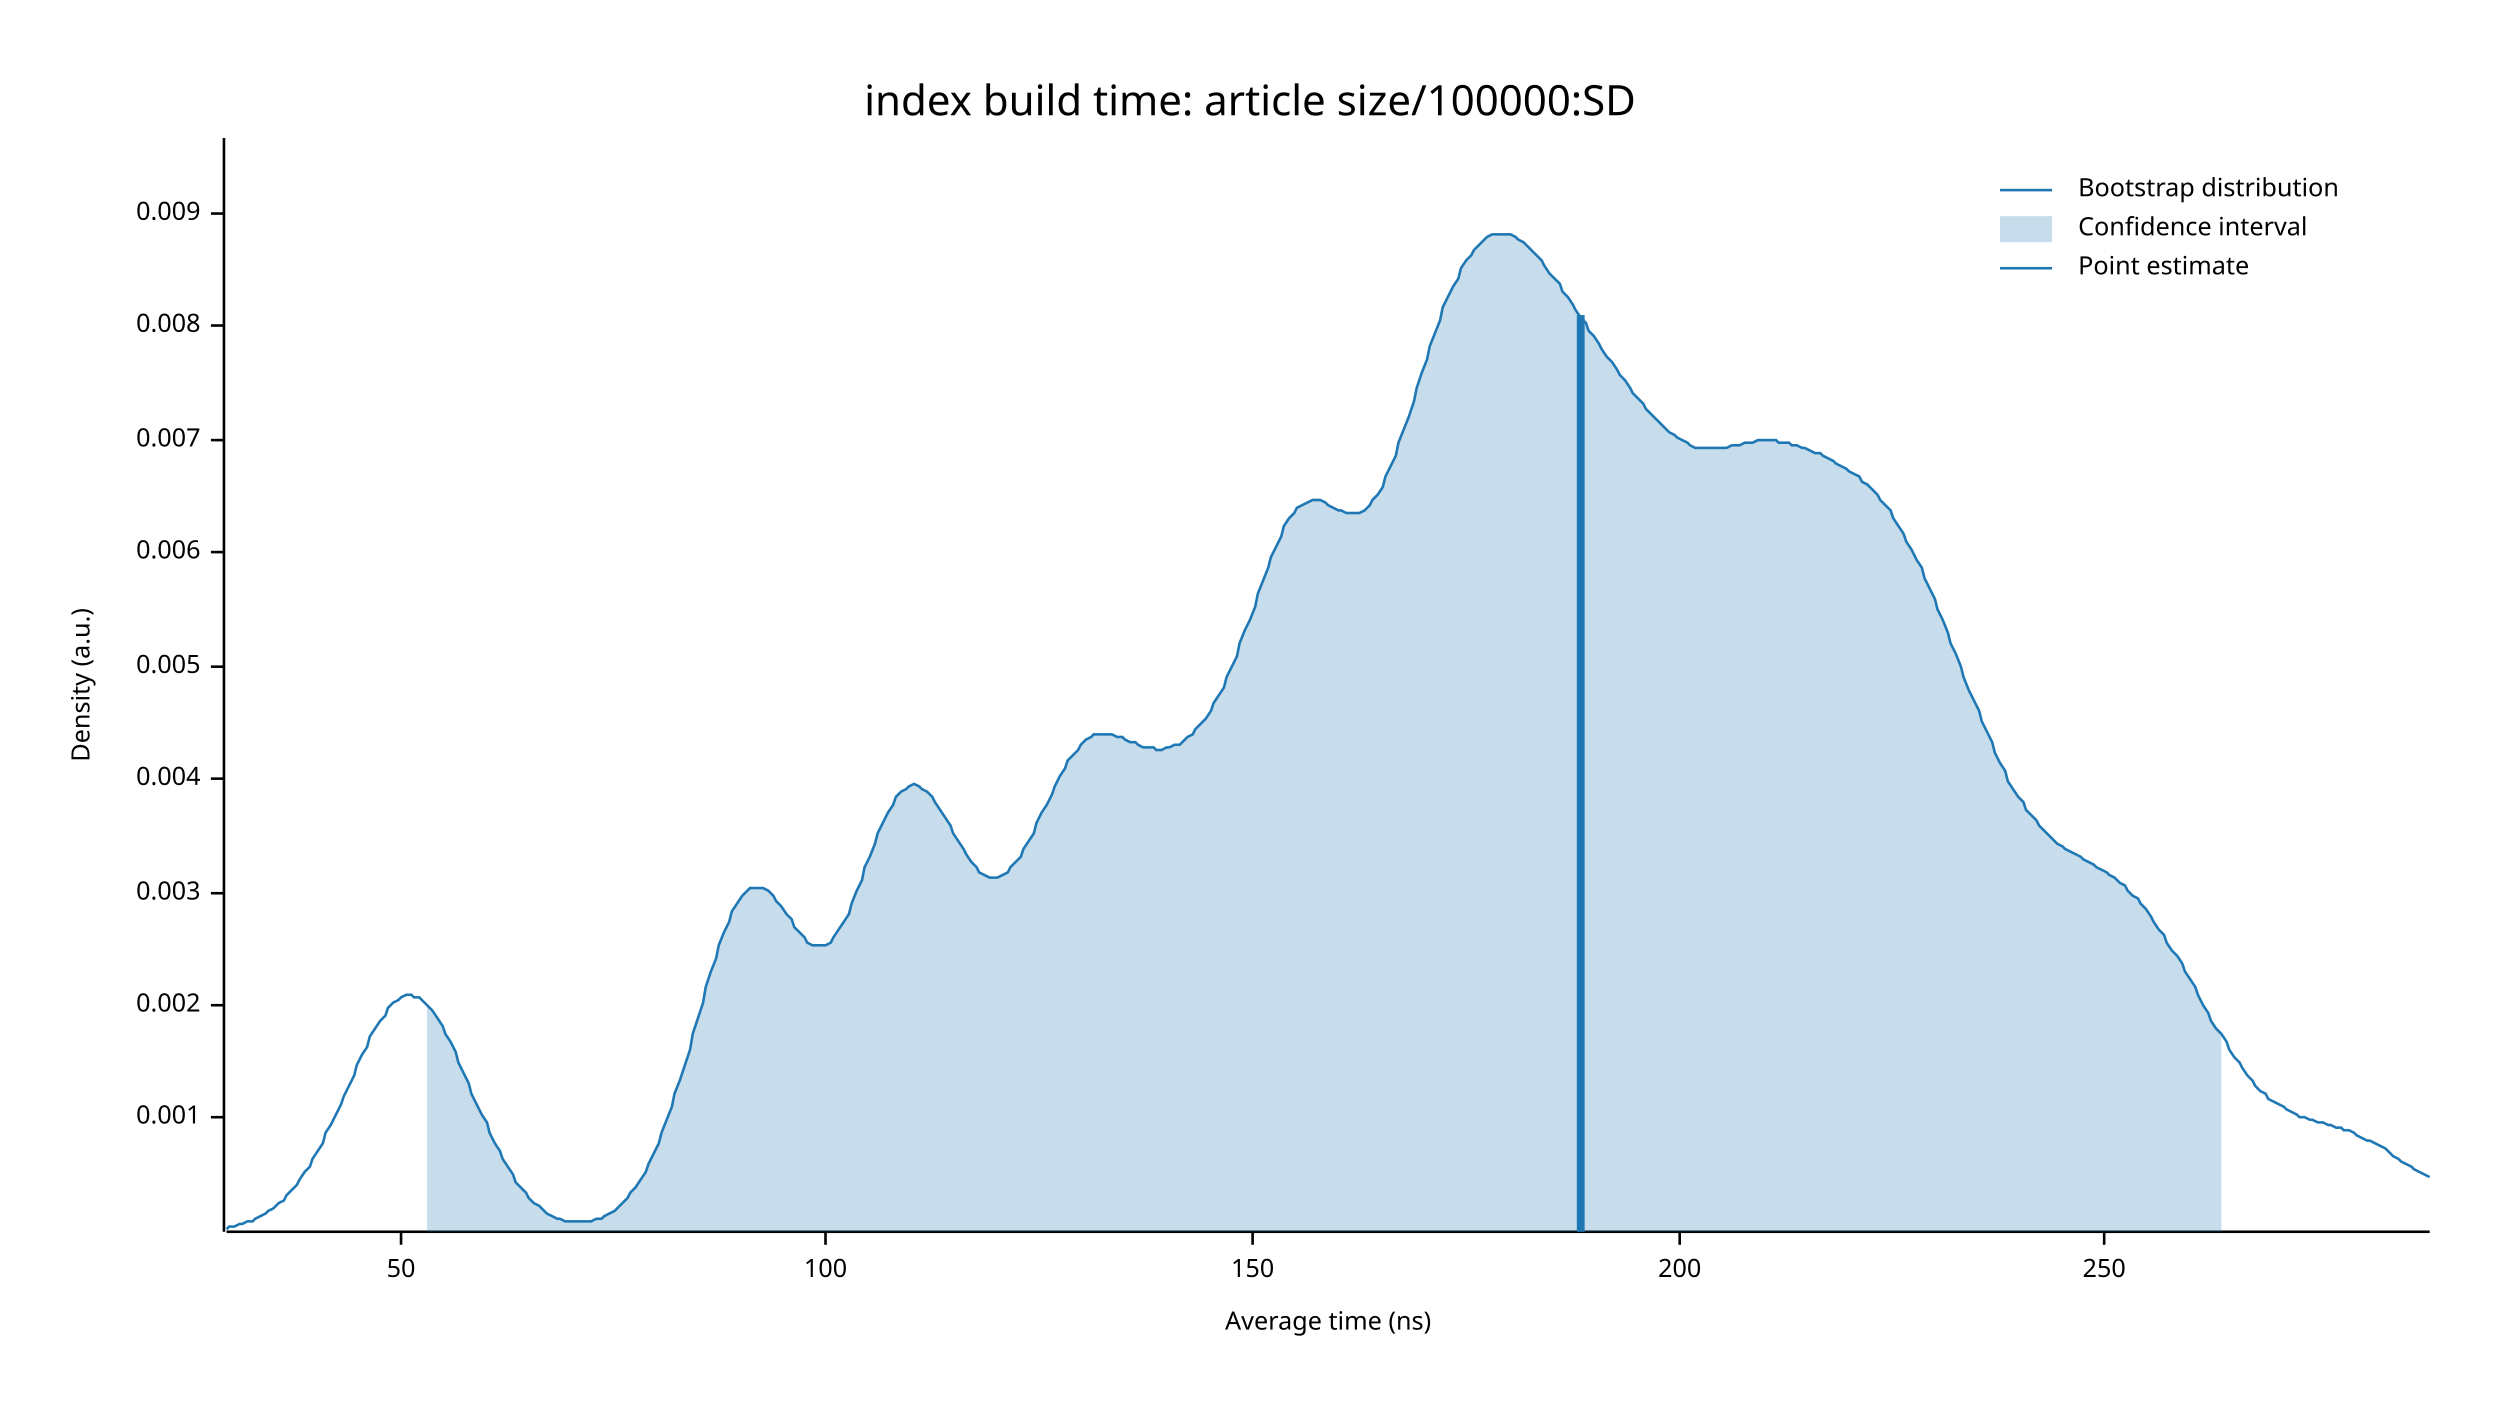
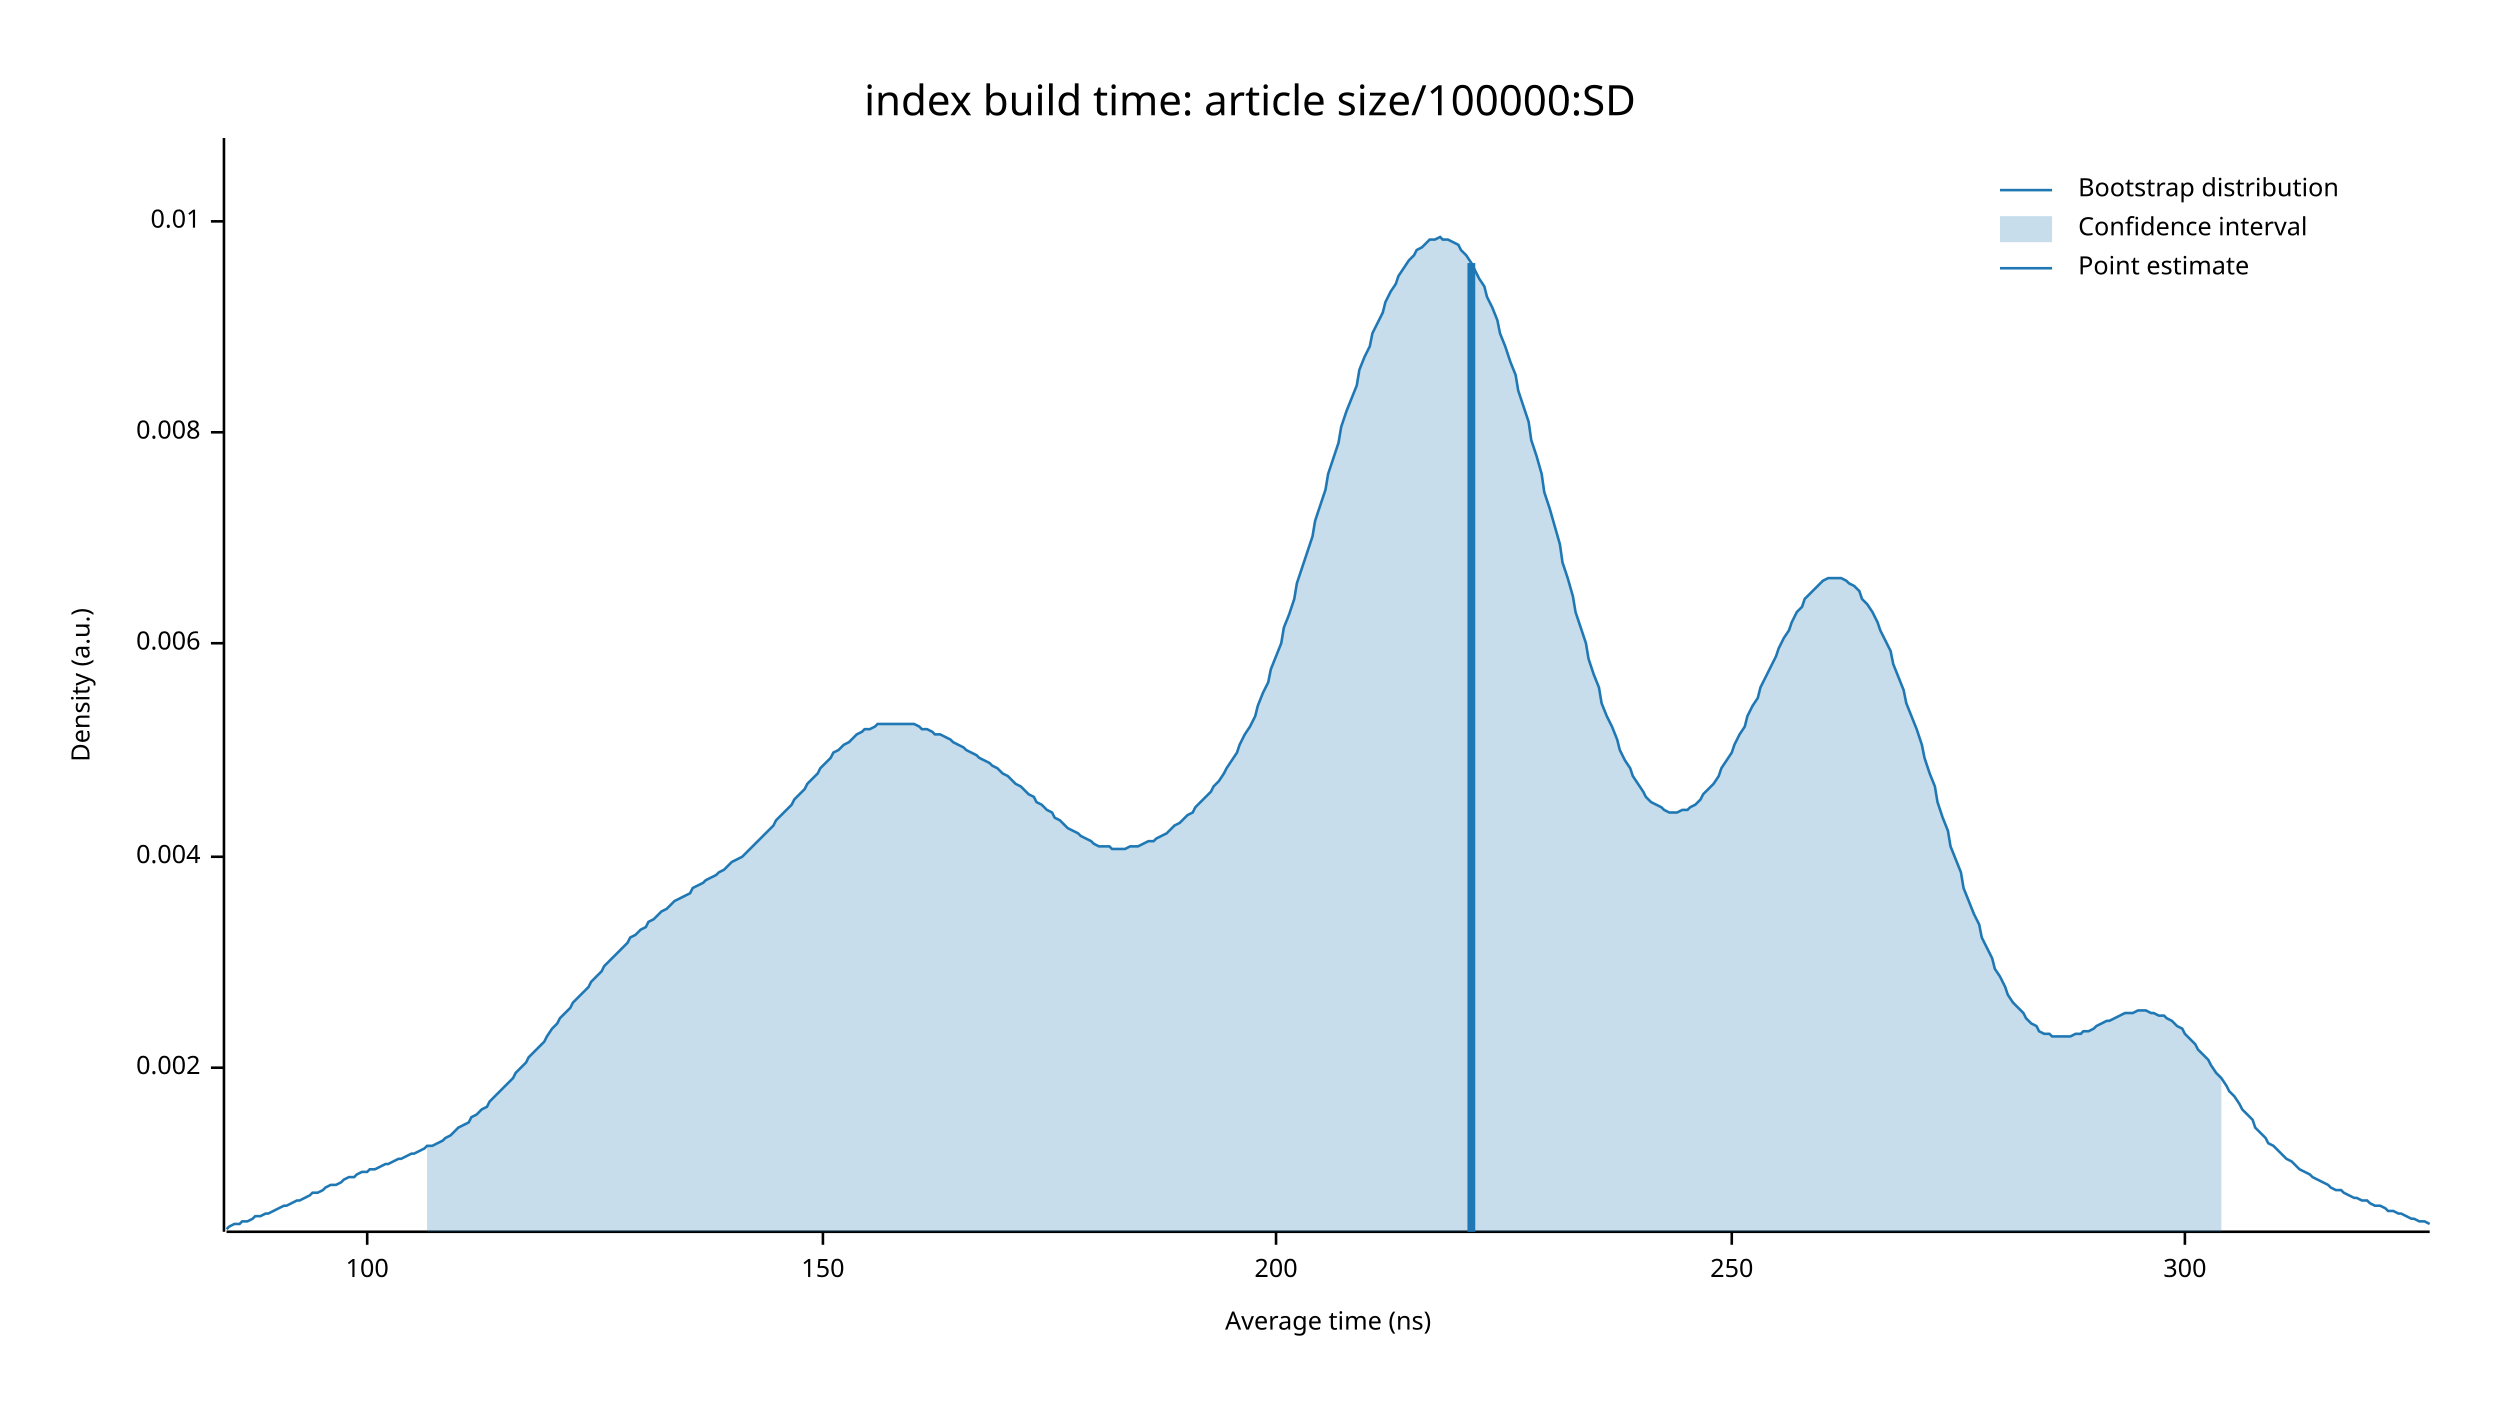
<svg xmlns="http://www.w3.org/2000/svg" width="960" height="540" viewBox="0 0 960 540">
  <text x="480" y="32" dy="0.76em" text-anchor="middle" font-family="sans-serif" font-size="16.129" opacity="1" fill="#000000">
index build time: article size/100000:SD
</text>
  <text x="27" y="263" dy="0.76em" text-anchor="middle" font-family="sans-serif" font-size="9.677" opacity="1" fill="#000000" transform="rotate(270, 27, 263)">
Density (a.u.)
</text>
  <text x="510" y="513" dy="-0.5ex" text-anchor="middle" font-family="sans-serif" font-size="9.677" opacity="1" fill="#000000">
Average time (ns)
</text>
  <polyline fill="none" opacity="1" stroke="#000000" stroke-width="1" points="86,53 86,473 " />
-   <text x="77" y="429" dy="0.5ex" text-anchor="end" font-family="sans-serif" font-size="9.677" opacity="1" fill="#000000">
- 0.001
- </text>
-   <polyline fill="none" opacity="1" stroke="#000000" stroke-width="1" points="81,429 86,429 " />
-   <text x="77" y="386" dy="0.5ex" text-anchor="end" font-family="sans-serif" font-size="9.677" opacity="1" fill="#000000">
+   <text x="77" y="410" dy="0.5ex" text-anchor="end" font-family="sans-serif" font-size="9.677" opacity="1" fill="#000000">
0.002
</text>
-   <polyline fill="none" opacity="1" stroke="#000000" stroke-width="1" points="81,386 86,386 " />
-   <text x="77" y="343" dy="0.5ex" text-anchor="end" font-family="sans-serif" font-size="9.677" opacity="1" fill="#000000">
- 0.003
- </text>
-   <polyline fill="none" opacity="1" stroke="#000000" stroke-width="1" points="81,343 86,343 " />
-   <text x="77" y="299" dy="0.5ex" text-anchor="end" font-family="sans-serif" font-size="9.677" opacity="1" fill="#000000">
+   <polyline fill="none" opacity="1" stroke="#000000" stroke-width="1" points="81,410 86,410 " />
+   <text x="77" y="329" dy="0.5ex" text-anchor="end" font-family="sans-serif" font-size="9.677" opacity="1" fill="#000000">
0.004
</text>
-   <polyline fill="none" opacity="1" stroke="#000000" stroke-width="1" points="81,299 86,299 " />
-   <text x="77" y="256" dy="0.5ex" text-anchor="end" font-family="sans-serif" font-size="9.677" opacity="1" fill="#000000">
- 0.005
- </text>
-   <polyline fill="none" opacity="1" stroke="#000000" stroke-width="1" points="81,256 86,256 " />
-   <text x="77" y="212" dy="0.5ex" text-anchor="end" font-family="sans-serif" font-size="9.677" opacity="1" fill="#000000">
+   <polyline fill="none" opacity="1" stroke="#000000" stroke-width="1" points="81,329 86,329 " />
+   <text x="77" y="247" dy="0.5ex" text-anchor="end" font-family="sans-serif" font-size="9.677" opacity="1" fill="#000000">
0.006
</text>
-   <polyline fill="none" opacity="1" stroke="#000000" stroke-width="1" points="81,212 86,212 " />
-   <text x="77" y="169" dy="0.5ex" text-anchor="end" font-family="sans-serif" font-size="9.677" opacity="1" fill="#000000">
- 0.007
- </text>
-   <polyline fill="none" opacity="1" stroke="#000000" stroke-width="1" points="81,169 86,169 " />
-   <text x="77" y="125" dy="0.5ex" text-anchor="end" font-family="sans-serif" font-size="9.677" opacity="1" fill="#000000">
+   <polyline fill="none" opacity="1" stroke="#000000" stroke-width="1" points="81,247 86,247 " />
+   <text x="77" y="166" dy="0.5ex" text-anchor="end" font-family="sans-serif" font-size="9.677" opacity="1" fill="#000000">
0.008
</text>
-   <polyline fill="none" opacity="1" stroke="#000000" stroke-width="1" points="81,125 86,125 " />
-   <text x="77" y="82" dy="0.5ex" text-anchor="end" font-family="sans-serif" font-size="9.677" opacity="1" fill="#000000">
- 0.009
+   <polyline fill="none" opacity="1" stroke="#000000" stroke-width="1" points="81,166 86,166 " />
+   <text x="77" y="85" dy="0.5ex" text-anchor="end" font-family="sans-serif" font-size="9.677" opacity="1" fill="#000000">
+ 0.01
</text>
-   <polyline fill="none" opacity="1" stroke="#000000" stroke-width="1" points="81,82 86,82 " />
+   <polyline fill="none" opacity="1" stroke="#000000" stroke-width="1" points="81,85 86,85 " />
  <polyline fill="none" opacity="1" stroke="#000000" stroke-width="1" points="87,473 933,473 " />
-   <text x="154" y="483" dy="0.76em" text-anchor="middle" font-family="sans-serif" font-size="9.677" opacity="1" fill="#000000">
- 50
- </text>
-   <polyline fill="none" opacity="1" stroke="#000000" stroke-width="1" points="154,473 154,478 " />
-   <text x="317" y="483" dy="0.76em" text-anchor="middle" font-family="sans-serif" font-size="9.677" opacity="1" fill="#000000">
+   <text x="141" y="483" dy="0.76em" text-anchor="middle" font-family="sans-serif" font-size="9.677" opacity="1" fill="#000000">
100
</text>
-   <polyline fill="none" opacity="1" stroke="#000000" stroke-width="1" points="317,473 317,478 " />
-   <text x="481" y="483" dy="0.76em" text-anchor="middle" font-family="sans-serif" font-size="9.677" opacity="1" fill="#000000">
+   <polyline fill="none" opacity="1" stroke="#000000" stroke-width="1" points="141,473 141,478 " />
+   <text x="316" y="483" dy="0.76em" text-anchor="middle" font-family="sans-serif" font-size="9.677" opacity="1" fill="#000000">
150
</text>
-   <polyline fill="none" opacity="1" stroke="#000000" stroke-width="1" points="481,473 481,478 " />
-   <text x="645" y="483" dy="0.76em" text-anchor="middle" font-family="sans-serif" font-size="9.677" opacity="1" fill="#000000">
+   <polyline fill="none" opacity="1" stroke="#000000" stroke-width="1" points="316,473 316,478 " />
+   <text x="490" y="483" dy="0.76em" text-anchor="middle" font-family="sans-serif" font-size="9.677" opacity="1" fill="#000000">
200
</text>
-   <polyline fill="none" opacity="1" stroke="#000000" stroke-width="1" points="645,473 645,478 " />
-   <text x="808" y="483" dy="0.76em" text-anchor="middle" font-family="sans-serif" font-size="9.677" opacity="1" fill="#000000">
+   <polyline fill="none" opacity="1" stroke="#000000" stroke-width="1" points="490,473 490,478 " />
+   <text x="665" y="483" dy="0.76em" text-anchor="middle" font-family="sans-serif" font-size="9.677" opacity="1" fill="#000000">
250
</text>
-   <polyline fill="none" opacity="1" stroke="#000000" stroke-width="1" points="808,473 808,478 " />
-   <polyline fill="none" opacity="1" stroke="#1F78B4" stroke-width="1" points="87,472 88,471 90,471 92,470 93,470 95,469 97,469 98,468 100,467 102,466 103,465 105,464 107,462 109,461 110,459 112,457 114,455 115,453 117,450 119,448 120,445 122,442 124,439 125,435 127,432 129,428 131,424 132,421 134,417 136,413 137,409 139,405 141,402 142,398 144,395 146,392 148,390 149,387 151,385 153,384 154,383 156,382 158,382 159,383 161,383 163,385 164,386 166,388 168,391 170,394 171,397 173,400 175,404 176,408 178,412 180,416 181,420 183,424 185,428 187,431 188,435 190,439 192,442 193,445 195,448 197,451 198,454 200,456 202,458 203,460 205,462 207,463 209,465 210,466 212,467 214,468 215,468 217,469 219,469 220,469 222,469 224,469 226,469 227,469 229,468 231,468 232,467 234,466 236,465 237,464 239,462 241,460 242,458 244,456 246,453 248,450 249,447 251,443 253,439 254,435 256,430 258,425 259,420 261,415 263,409 265,403 266,397 268,391 270,385 271,379 273,373 275,368 276,363 278,358 280,354 281,350 283,347 285,344 287,342 288,341 290,341 292,341 293,341 295,342 297,344 298,346 300,348 302,351 304,353 305,356 307,358 309,360 310,362 312,363 314,363 315,363 317,363 319,362 320,360 322,357 324,354 326,351 327,347 329,342 331,338 332,333 334,329 336,324 337,320 339,316 341,312 343,309 344,306 346,304 348,303 349,302 351,301 353,302 354,303 356,304 358,306 359,308 361,311 363,314 365,317 366,320 368,323 370,326 371,328 373,331 375,333 376,335 378,336 380,337 381,337 383,337 385,336 387,335 388,333 390,331 392,329 393,326 395,323 397,320 398,316 400,312 402,309 404,305 405,302 407,298 409,295 410,292 412,290 414,288 415,286 417,284 419,283 420,282 422,282 424,282 426,282 427,282 429,283 431,283 432,284 434,285 436,285 437,286 439,287 441,287 443,287 444,288 446,288 448,287 449,287 451,286 453,286 454,285 456,283 458,282 459,280 461,278 463,276 465,273 466,270 468,267 470,264 471,260 473,256 475,252 476,247 478,242 480,238 482,233 483,228 485,223 487,218 488,214 490,210 492,206 493,202 495,199 497,197 498,195 500,194 502,193 504,192 505,192 507,192 509,193 510,194 512,195 514,196 515,196 517,197 519,197 521,197 522,197 524,196 526,194 527,192 529,190 531,187 532,183 534,179 536,175 537,170 539,165 541,160 543,154 544,149 546,143 548,138 549,133 551,128 553,123 554,118 556,114 558,110 560,107 561,103 563,100 565,98 566,96 568,94 570,92 571,91 573,90 575,90 576,90 578,90 580,90 582,91 583,92 585,93 587,95 588,96 590,98 592,100 593,102 595,105 597,107 599,109 600,112 602,114 604,117 605,119 607,122 609,124 610,127 612,129 614,132 615,134 617,137 619,139 621,142 622,144 624,146 626,149 627,151 629,153 631,155 632,157 634,159 636,161 638,163 639,164 641,166 643,167 644,168 646,169 648,170 649,171 651,172 653,172 654,172 656,172 658,172 660,172 661,172 663,172 665,171 666,171 668,171 670,170 671,170 673,170 675,169 676,169 678,169 680,169 682,169 683,170 685,170 687,170 688,171 690,171 692,172 693,172 695,173 697,174 699,174 700,175 702,176 704,177 705,178 707,179 709,180 710,181 712,182 714,183 715,185 717,186 719,188 721,190 722,192 724,194 726,196 727,199 729,202 731,205 732,208 734,211 736,215 738,218 739,222 741,226 743,230 744,234 746,238 748,243 749,247 751,251 753,256 754,260 756,265 758,269 760,273 761,277 763,281 765,285 766,289 768,293 770,296 771,300 773,303 775,306 777,308 778,311 780,313 782,315 783,317 785,319 787,321 788,322 790,324 792,325 793,326 795,327 797,328 799,329 800,330 802,331 804,332 805,333 807,334 809,335 810,336 812,337 814,339 816,340 817,342 819,344 821,345 822,347 824,349 826,352 827,354 829,357 831,359 832,362 834,365 836,367 838,370 839,373 841,376 843,379 844,382 846,386 848,389 849,392 851,395 853,397 855,400 856,403 858,406 860,408 861,410 863,413 865,415 866,417 868,419 870,420 871,422 873,423 875,424 877,425 878,426 880,427 882,428 883,429 885,429 887,430 888,430 890,431 892,431 894,432 895,432 897,433 899,433 900,434 902,434 904,435 905,436 907,437 909,438 910,438 912,439 914,440 916,441 917,442 919,444 921,445 922,446 924,447 926,448 927,449 929,450 931,451 933,452 " />
-   <polygon opacity="0.25" fill="#1F78B4" points="164,386 166,388 168,391 170,394 171,397 173,400 175,404 176,408 178,412 180,416 181,420 183,424 185,428 187,431 188,435 190,439 192,442 193,445 195,448 197,451 198,454 200,456 202,458 203,460 205,462 207,463 209,465 210,466 212,467 214,468 215,468 217,469 219,469 220,469 222,469 224,469 226,469 227,469 229,468 231,468 232,467 234,466 236,465 237,464 239,462 241,460 242,458 244,456 246,453 248,450 249,447 251,443 253,439 254,435 256,430 258,425 259,420 261,415 263,409 265,403 266,397 268,391 270,385 271,379 273,373 275,368 276,363 278,358 280,354 281,350 283,347 285,344 287,342 288,341 290,341 292,341 293,341 295,342 297,344 298,346 300,348 302,351 304,353 305,356 307,358 309,360 310,362 312,363 314,363 315,363 317,363 319,362 320,360 322,357 324,354 326,351 327,347 329,342 331,338 332,333 334,329 336,324 337,320 339,316 341,312 343,309 344,306 346,304 348,303 349,302 351,301 353,302 354,303 356,304 358,306 359,308 361,311 363,314 365,317 366,320 368,323 370,326 371,328 373,331 375,333 376,335 378,336 380,337 381,337 383,337 385,336 387,335 388,333 390,331 392,329 393,326 395,323 397,320 398,316 400,312 402,309 404,305 405,302 407,298 409,295 410,292 412,290 414,288 415,286 417,284 419,283 420,282 422,282 424,282 426,282 427,282 429,283 431,283 432,284 434,285 436,285 437,286 439,287 441,287 443,287 444,288 446,288 448,287 449,287 451,286 453,286 454,285 456,283 458,282 459,280 461,278 463,276 465,273 466,270 468,267 470,264 471,260 473,256 475,252 476,247 478,242 480,238 482,233 483,228 485,223 487,218 488,214 490,210 492,206 493,202 495,199 497,197 498,195 500,194 502,193 504,192 505,192 507,192 509,193 510,194 512,195 514,196 515,196 517,197 519,197 521,197 522,197 524,196 526,194 527,192 529,190 531,187 532,183 534,179 536,175 537,170 539,165 541,160 543,154 544,149 546,143 548,138 549,133 551,128 553,123 554,118 556,114 558,110 560,107 561,103 563,100 565,98 566,96 568,94 570,92 571,91 573,90 575,90 576,90 578,90 580,90 582,91 583,92 585,93 587,95 588,96 590,98 592,100 593,102 595,105 597,107 599,109 600,112 602,114 604,117 605,119 607,122 609,124 610,127 612,129 614,132 615,134 617,137 619,139 621,142 622,144 624,146 626,149 627,151 629,153 631,155 632,157 634,159 636,161 638,163 639,164 641,166 643,167 644,168 646,169 648,170 649,171 651,172 653,172 654,172 656,172 658,172 660,172 661,172 663,172 665,171 666,171 668,171 670,170 671,170 673,170 675,169 676,169 678,169 680,169 682,169 683,170 685,170 687,170 688,171 690,171 692,172 693,172 695,173 697,174 699,174 700,175 702,176 704,177 705,178 707,179 709,180 710,181 712,182 714,183 715,185 717,186 719,188 721,190 722,192 724,194 726,196 727,199 729,202 731,205 732,208 734,211 736,215 738,218 739,222 741,226 743,230 744,234 746,238 748,243 749,247 751,251 753,256 754,260 756,265 758,269 760,273 761,277 763,281 765,285 766,289 768,293 770,296 771,300 773,303 775,306 777,308 778,311 780,313 782,315 783,317 785,319 787,321 788,322 790,324 792,325 793,326 795,327 797,328 799,329 800,330 802,331 804,332 805,333 807,334 809,335 810,336 812,337 814,339 816,340 817,342 819,344 821,345 822,347 824,349 826,352 827,354 829,357 831,359 832,362 834,365 836,367 838,370 839,373 841,376 843,379 844,382 846,386 848,389 849,392 851,395 853,397 853,473 164,473 " />
-   <polyline fill="none" opacity="1" stroke="#1F78B4" stroke-width="3" points="607,473 607,121 " />
+   <polyline fill="none" opacity="1" stroke="#000000" stroke-width="1" points="665,473 665,478 " />
+   <text x="839" y="483" dy="0.76em" text-anchor="middle" font-family="sans-serif" font-size="9.677" opacity="1" fill="#000000">
+ 300
+ </text>
+   <polyline fill="none" opacity="1" stroke="#000000" stroke-width="1" points="839,473 839,478 " />
+   <polyline fill="none" opacity="1" stroke="#1F78B4" stroke-width="1" points="87,472 88,471 90,470 92,470 93,469 95,469 97,468 98,467 100,467 102,466 103,466 105,465 107,464 109,463 110,463 112,462 114,461 115,461 117,460 119,459 120,458 122,458 124,457 125,456 127,455 129,455 131,454 132,453 134,452 136,452 137,451 139,450 141,450 142,449 144,449 146,448 148,447 149,447 151,446 153,445 154,445 156,444 158,443 159,443 161,442 163,441 164,440 166,440 168,439 170,438 171,437 173,436 175,434 176,433 178,432 180,431 181,429 183,428 185,426 187,425 188,423 190,421 192,419 193,418 195,416 197,414 198,412 200,410 202,408 203,406 205,404 207,402 209,400 210,398 212,395 214,393 215,391 217,389 219,387 220,385 222,383 224,381 226,379 227,377 229,375 231,373 232,371 234,369 236,367 237,366 239,364 241,362 242,360 244,359 246,357 248,356 249,354 251,353 253,351 254,350 256,349 258,347 259,346 261,345 263,344 265,343 266,341 268,340 270,339 271,338 273,337 275,336 276,335 278,334 280,332 281,331 283,330 285,329 287,327 288,326 290,324 292,322 293,321 295,319 297,317 298,315 300,313 302,311 304,309 305,307 307,305 309,303 310,301 312,299 314,297 315,295 317,293 319,291 320,289 322,288 324,286 326,285 327,284 329,282 331,281 332,280 334,280 336,279 337,278 339,278 341,278 343,278 344,278 346,278 348,278 349,278 351,278 353,279 354,280 356,280 358,281 359,282 361,282 363,283 365,284 366,285 368,286 370,287 371,288 373,289 375,290 376,291 378,292 380,293 381,294 383,295 385,297 387,298 388,299 390,301 392,302 393,303 395,305 397,306 398,308 400,309 402,311 404,312 405,314 407,315 409,317 410,318 412,319 414,320 415,321 417,322 419,323 420,324 422,325 424,325 426,325 427,326 429,326 431,326 432,326 434,325 436,325 437,325 439,324 441,323 443,323 444,322 446,321 448,320 449,319 451,317 453,316 454,315 456,313 458,312 459,310 461,308 463,306 465,304 466,302 468,300 470,297 471,295 473,292 475,289 476,286 478,282 480,279 482,275 483,271 485,266 487,262 488,257 490,252 492,247 493,241 495,236 497,230 498,224 500,218 502,212 504,206 505,200 507,194 509,188 510,182 512,176 514,170 515,164 517,158 519,153 521,148 522,142 524,137 526,133 527,128 529,124 531,120 532,116 534,112 536,109 537,106 539,103 541,100 543,98 544,96 546,95 548,93 549,92 551,92 553,91 554,92 556,92 558,93 560,94 561,96 563,98 565,101 566,103 568,107 570,110 571,114 573,118 575,123 576,128 578,133 580,139 582,144 583,150 585,156 587,162 588,169 590,175 592,182 593,189 595,195 597,202 599,209 600,216 602,222 604,229 605,235 607,241 609,247 610,253 612,259 614,264 615,270 617,275 619,279 621,284 622,288 624,292 626,295 627,298 629,301 631,304 632,306 634,308 636,309 638,310 639,311 641,312 643,312 644,312 646,311 648,311 649,310 651,309 653,307 654,305 656,303 658,301 660,298 661,295 663,292 665,289 666,286 668,282 670,279 671,275 673,271 675,268 676,264 678,260 680,256 682,252 683,249 685,245 687,242 688,239 690,235 692,233 693,230 695,228 697,226 699,224 700,223 702,222 704,222 705,222 707,222 709,223 710,224 712,225 714,227 715,230 717,232 719,235 721,239 722,242 724,246 726,250 727,255 729,260 731,265 732,270 734,275 736,280 738,286 739,291 741,297 743,302 744,308 746,314 748,319 749,325 751,330 753,335 754,341 756,346 758,351 760,355 761,360 763,364 765,368 766,372 768,375 770,379 771,382 773,385 775,387 777,389 778,391 780,393 782,394 783,396 785,397 787,397 788,398 790,398 792,398 793,398 795,398 797,397 799,397 800,396 802,396 804,395 805,394 807,393 809,392 810,392 812,391 814,390 816,389 817,389 819,389 821,388 822,388 824,388 826,389 827,389 829,390 831,390 832,391 834,392 836,394 838,395 839,397 841,399 843,401 844,403 846,405 848,407 849,409 851,412 853,414 855,417 856,419 858,421 860,424 861,426 863,428 865,430 866,433 868,435 870,437 871,439 873,440 875,442 877,444 878,445 880,446 882,448 883,449 885,450 887,451 888,452 890,453 892,454 894,455 895,456 897,457 899,457 900,458 902,459 904,460 905,460 907,461 909,461 910,462 912,463 914,463 916,464 917,465 919,465 921,466 922,466 924,467 926,468 927,468 929,469 931,469 933,470 " />
+   <polygon opacity="0.25" fill="#1F78B4" points="164,440 166,440 168,439 170,438 171,437 173,436 175,434 176,433 178,432 180,431 181,429 183,428 185,426 187,425 188,423 190,421 192,419 193,418 195,416 197,414 198,412 200,410 202,408 203,406 205,404 207,402 209,400 210,398 212,395 214,393 215,391 217,389 219,387 220,385 222,383 224,381 226,379 227,377 229,375 231,373 232,371 234,369 236,367 237,366 239,364 241,362 242,360 244,359 246,357 248,356 249,354 251,353 253,351 254,350 256,349 258,347 259,346 261,345 263,344 265,343 266,341 268,340 270,339 271,338 273,337 275,336 276,335 278,334 280,332 281,331 283,330 285,329 287,327 288,326 290,324 292,322 293,321 295,319 297,317 298,315 300,313 302,311 304,309 305,307 307,305 309,303 310,301 312,299 314,297 315,295 317,293 319,291 320,289 322,288 324,286 326,285 327,284 329,282 331,281 332,280 334,280 336,279 337,278 339,278 341,278 343,278 344,278 346,278 348,278 349,278 351,278 353,279 354,280 356,280 358,281 359,282 361,282 363,283 365,284 366,285 368,286 370,287 371,288 373,289 375,290 376,291 378,292 380,293 381,294 383,295 385,297 387,298 388,299 390,301 392,302 393,303 395,305 397,306 398,308 400,309 402,311 404,312 405,314 407,315 409,317 410,318 412,319 414,320 415,321 417,322 419,323 420,324 422,325 424,325 426,325 427,326 429,326 431,326 432,326 434,325 436,325 437,325 439,324 441,323 443,323 444,322 446,321 448,320 449,319 451,317 453,316 454,315 456,313 458,312 459,310 461,308 463,306 465,304 466,302 468,300 470,297 471,295 473,292 475,289 476,286 478,282 480,279 482,275 483,271 485,266 487,262 488,257 490,252 492,247 493,241 495,236 497,230 498,224 500,218 502,212 504,206 505,200 507,194 509,188 510,182 512,176 514,170 515,164 517,158 519,153 521,148 522,142 524,137 526,133 527,128 529,124 531,120 532,116 534,112 536,109 537,106 539,103 541,100 543,98 544,96 546,95 548,93 549,92 551,92 553,91 554,92 556,92 558,93 560,94 561,96 563,98 565,101 566,103 568,107 570,110 571,114 573,118 575,123 576,128 578,133 580,139 582,144 583,150 585,156 587,162 588,169 590,175 592,182 593,189 595,195 597,202 599,209 600,216 602,222 604,229 605,235 607,241 609,247 610,253 612,259 614,264 615,270 617,275 619,279 621,284 622,288 624,292 626,295 627,298 629,301 631,304 632,306 634,308 636,309 638,310 639,311 641,312 643,312 644,312 646,311 648,311 649,310 651,309 653,307 654,305 656,303 658,301 660,298 661,295 663,292 665,289 666,286 668,282 670,279 671,275 673,271 675,268 676,264 678,260 680,256 682,252 683,249 685,245 687,242 688,239 690,235 692,233 693,230 695,228 697,226 699,224 700,223 702,222 704,222 705,222 707,222 709,223 710,224 712,225 714,227 715,230 717,232 719,235 721,239 722,242 724,246 726,250 727,255 729,260 731,265 732,270 734,275 736,280 738,286 739,291 741,297 743,302 744,308 746,314 748,319 749,325 751,330 753,335 754,341 756,346 758,351 760,355 761,360 763,364 765,368 766,372 768,375 770,379 771,382 773,385 775,387 777,389 778,391 780,393 782,394 783,396 785,397 787,397 788,398 790,398 792,398 793,398 795,398 797,397 799,397 800,396 802,396 804,395 805,394 807,393 809,392 810,392 812,391 814,390 816,389 817,389 819,389 821,388 822,388 824,388 826,389 827,389 829,390 831,390 832,391 834,392 836,394 838,395 839,397 841,399 843,401 844,403 846,405 848,407 849,409 851,412 853,414 853,473 164,473 " />
+   <polyline fill="none" opacity="1" stroke="#1F78B4" stroke-width="3" points="565,473 565,101 " />
  <text x="798" y="68" dy="0.76em" text-anchor="start" font-family="sans-serif" font-size="9.677" opacity="1" fill="#000000">
Bootstrap distribution
</text>
  <text x="798" y="83" dy="0.76em" text-anchor="start" font-family="sans-serif" font-size="9.677" opacity="1" fill="#000000">
Confidence interval
</text>
  <text x="798" y="98" dy="0.76em" text-anchor="start" font-family="sans-serif" font-size="9.677" opacity="1" fill="#000000">
Point estimate
</text>
  <polyline fill="none" opacity="1" stroke="#1F78B4" stroke-width="1" points="768,73 788,73 " />
  <rect x="768" y="83" width="20" height="10" opacity="0.25" fill="#1F78B4" stroke="none" />
  <polyline fill="none" opacity="1" stroke="#1F78B4" stroke-width="1" points="768,103 788,103 " />
</svg>
